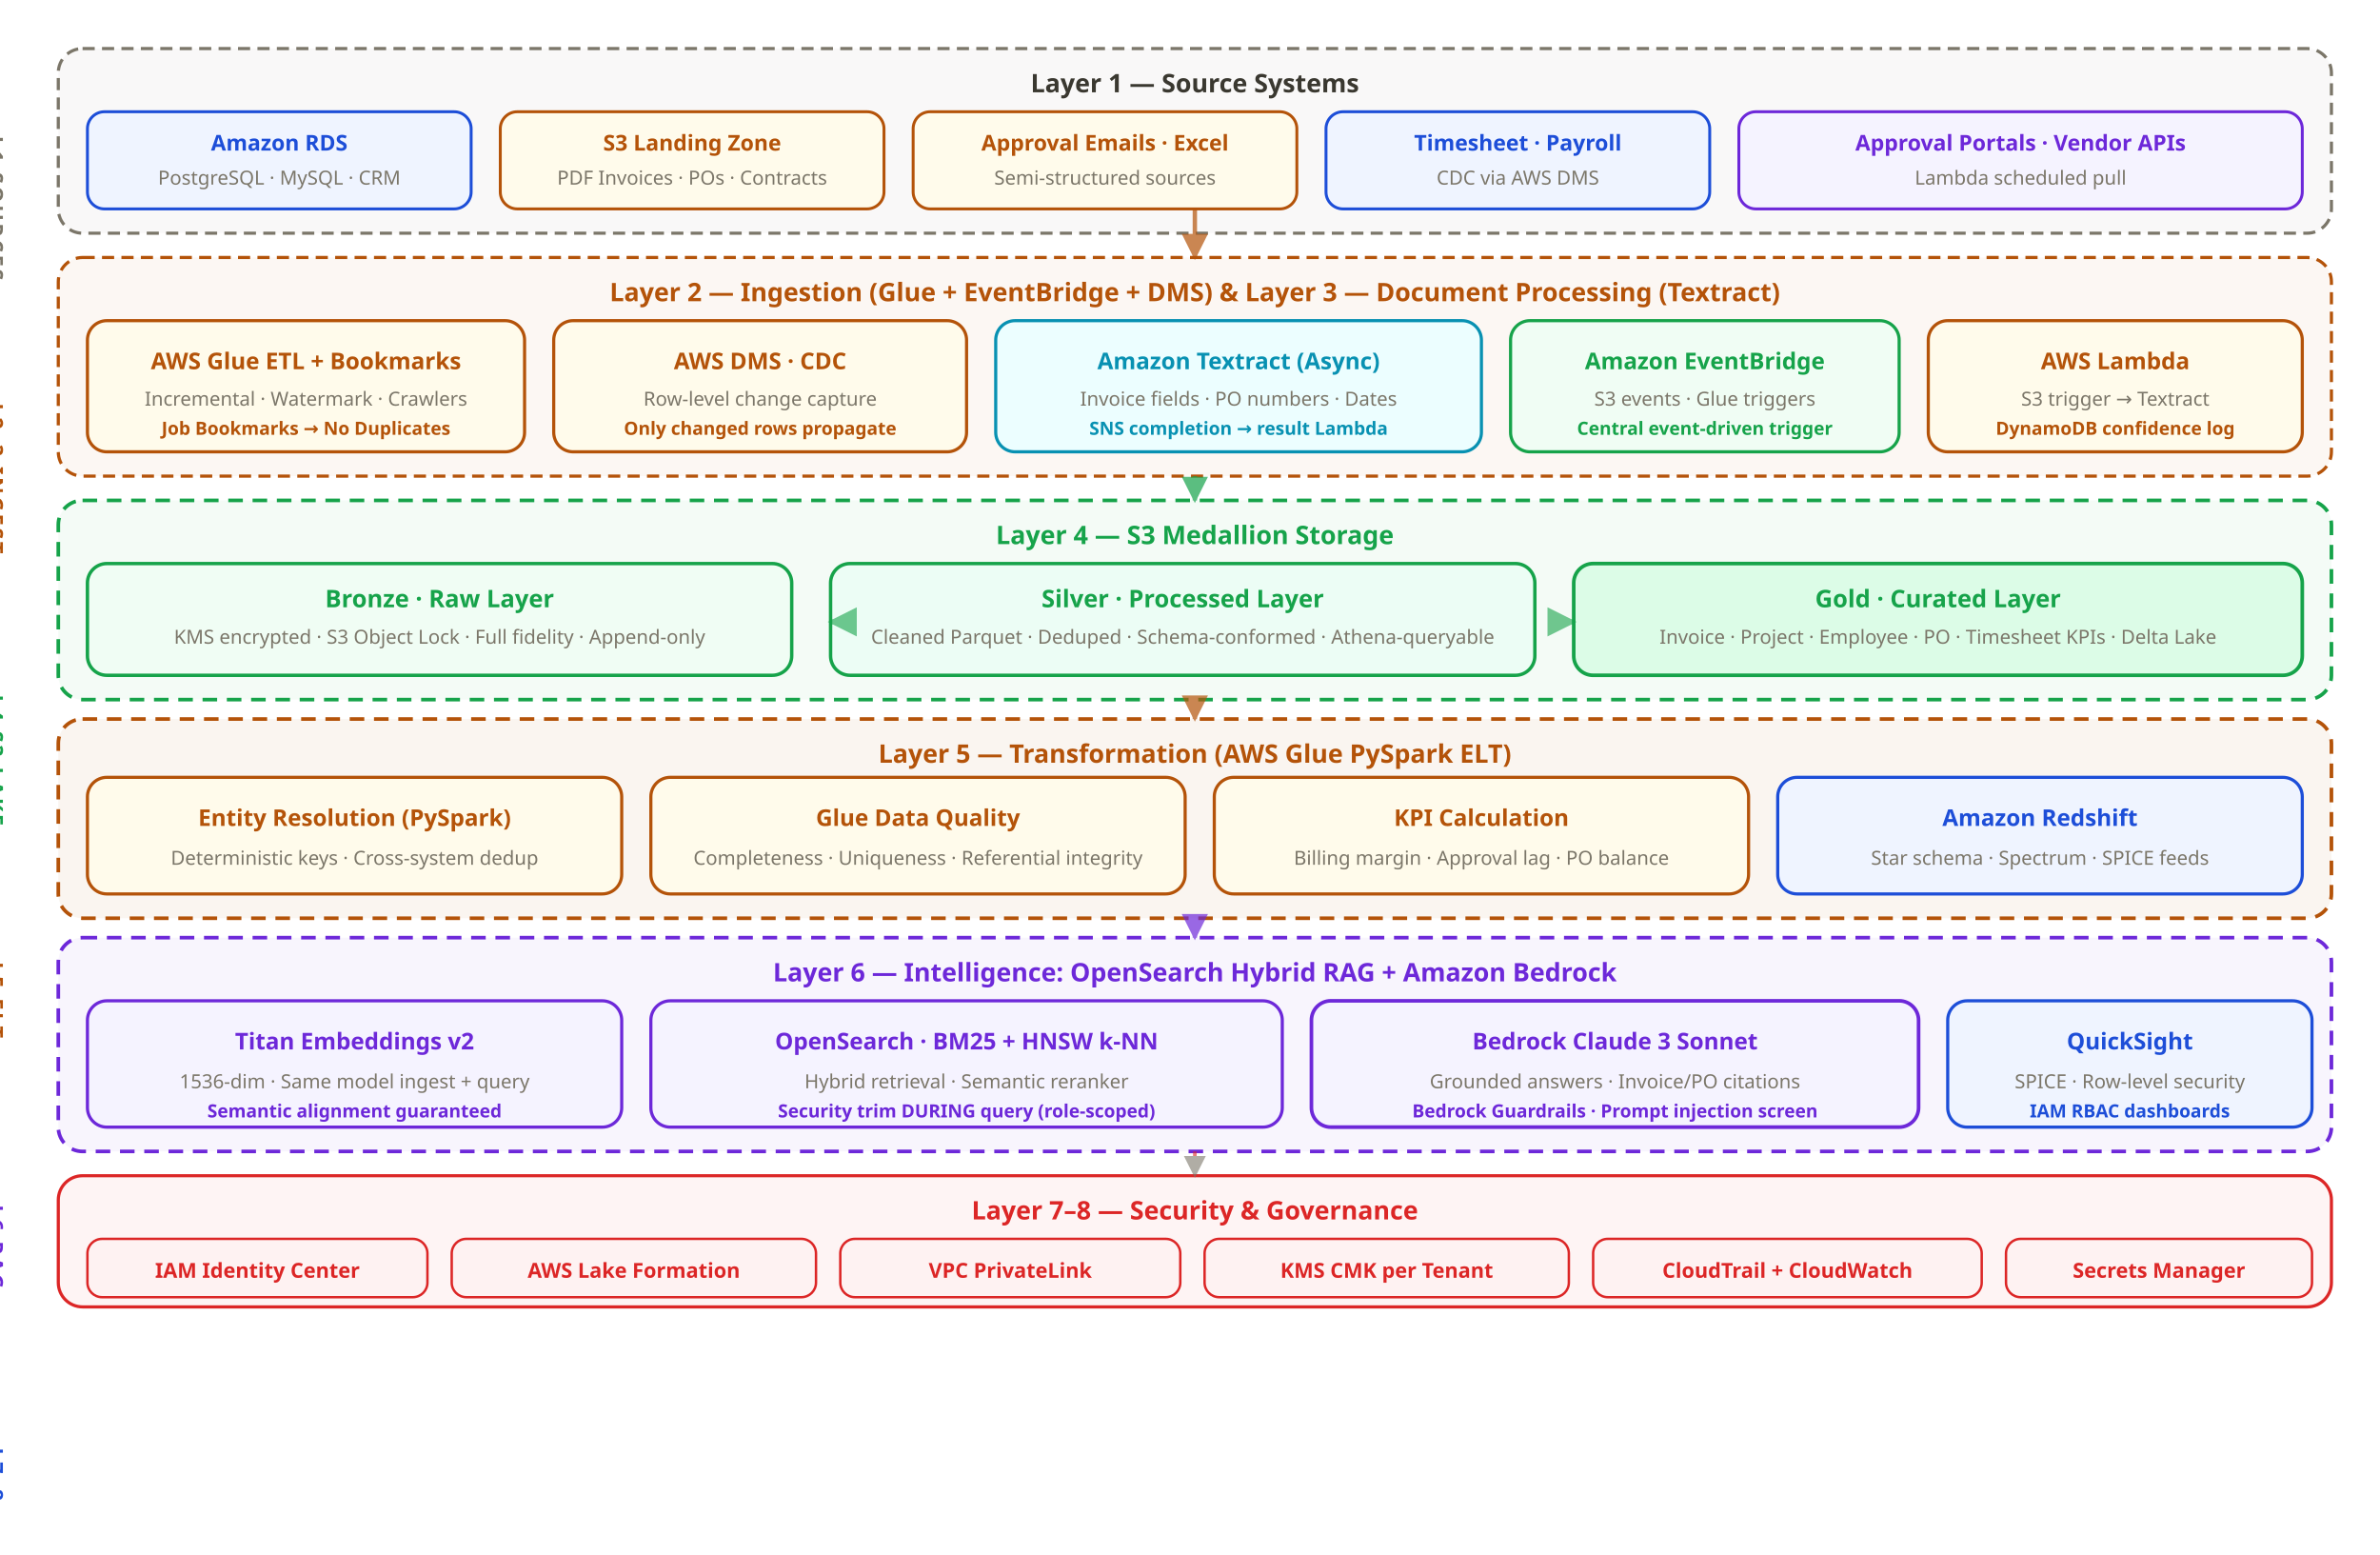
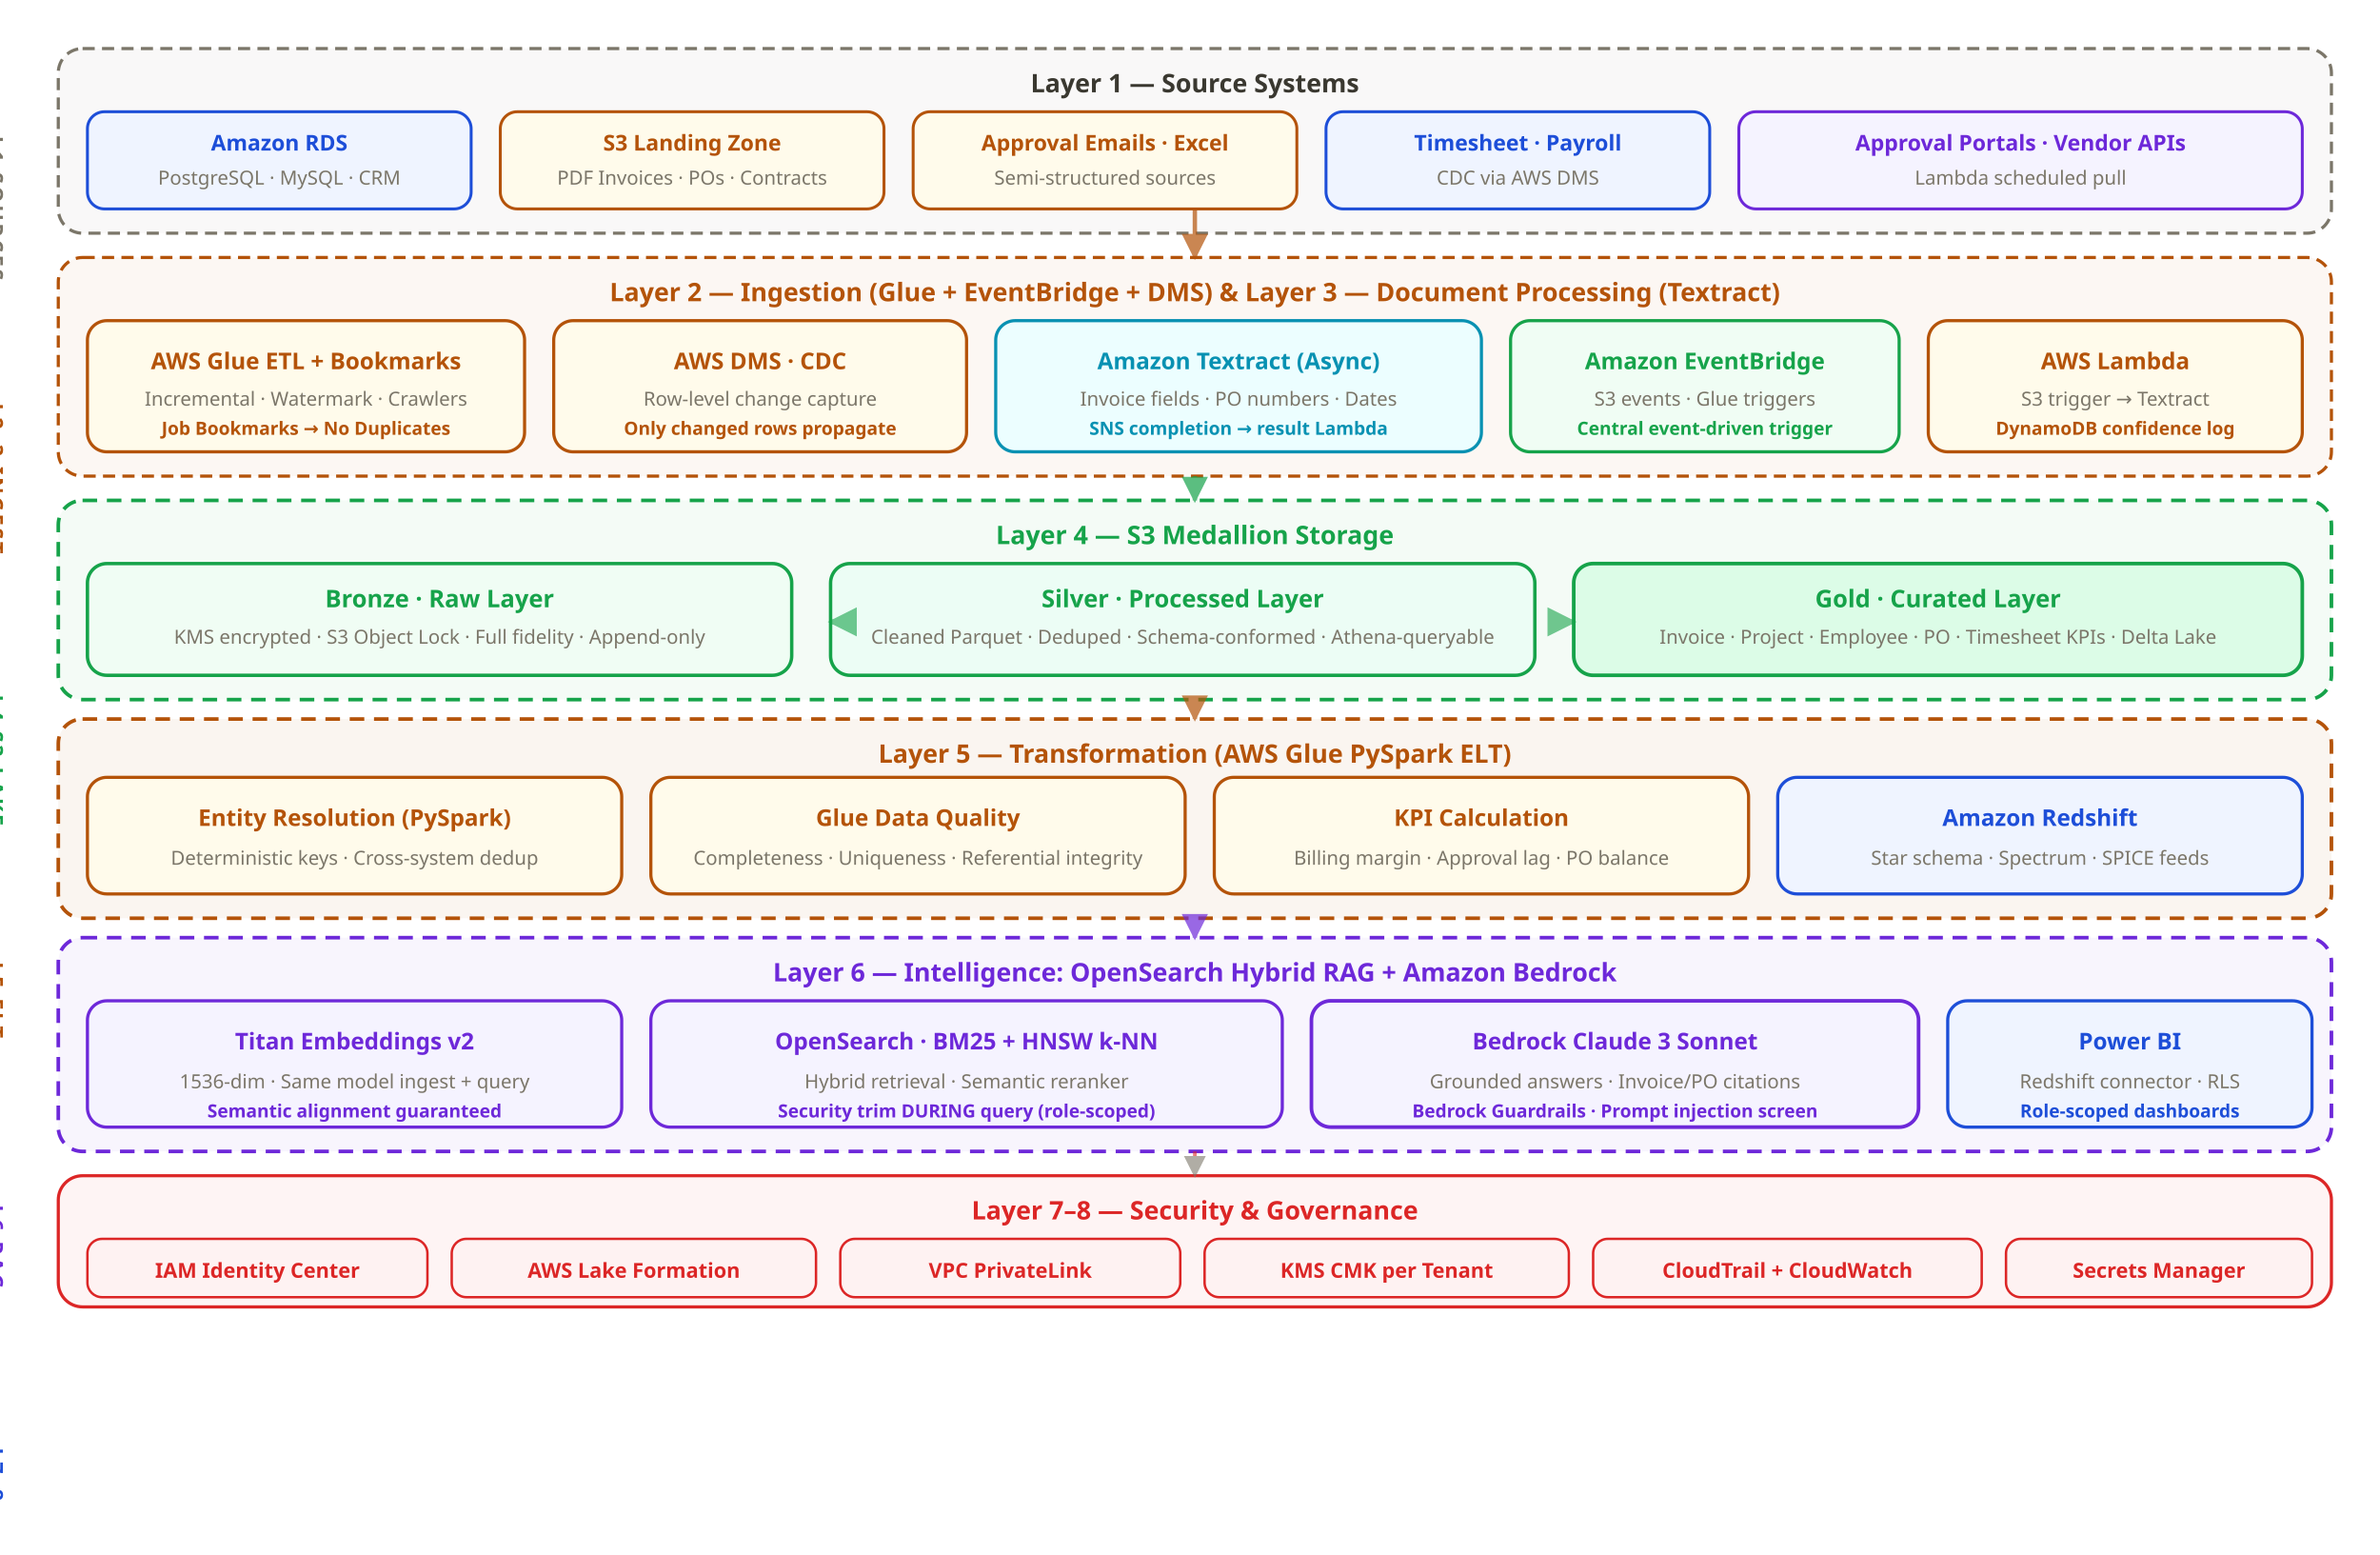
<svg xmlns="http://www.w3.org/2000/svg" class="bp-svg" viewBox="0 0 980 640" font-family="DM Sans,sans-serif" font-size="11">
  <defs>
    <marker id="dbArr" viewBox="0 0 10 10" refX="9" refY="5" markerWidth="6" markerHeight="6" orient="auto">
      <path d="M0,0 L10,5 L0,10 z" fill="#7b7669" />
    </marker>
    <marker id="dbArrB" viewBox="0 0 10 10" refX="9" refY="5" markerWidth="6" markerHeight="6" orient="auto">
      <path d="M0,0 L10,5 L0,10 z" fill="#1d4ed8" />
    </marker>
    <marker id="dbArrG" viewBox="0 0 10 10" refX="9" refY="5" markerWidth="6" markerHeight="6" orient="auto">
      <path d="M0,0 L10,5 L0,10 z" fill="#16a34a" />
    </marker>
    <marker id="dbArrA" viewBox="0 0 10 10" refX="9" refY="5" markerWidth="6" markerHeight="6" orient="auto">
      <path d="M0,0 L10,5 L0,10 z" fill="#b45309" />
    </marker>
    <marker id="dbArrV" viewBox="0 0 10 10" refX="9" refY="5" markerWidth="6" markerHeight="6" orient="auto">
      <path d="M0,0 L10,5 L0,10 z" fill="#6d28d9" />
    </marker>
  </defs>
  <text x="10" y="56" font-size="8.5" font-weight="700" fill="#7b7669" writing-mode="vertical-lr" transform="rotate(180,10,56)" style="letter-spacing:.12em">L1 SOURCES</text>
  <text x="10" y="166" font-size="8.5" font-weight="700" fill="#b45309" writing-mode="vertical-lr" transform="rotate(180,10,166)" style="letter-spacing:.12em">L2–3 INGEST</text>
  <text x="10" y="286" font-size="8.5" font-weight="700" fill="#16a34a" writing-mode="vertical-lr" transform="rotate(180,10,286)" style="letter-spacing:.12em">L4 S3 LAKE</text>
  <text x="10" y="396" font-size="8.5" font-weight="700" fill="#b45309" writing-mode="vertical-lr" transform="rotate(180,10,396)" style="letter-spacing:.12em">L5 ELT</text>
  <text x="10" y="496" font-size="8.5" font-weight="700" fill="#6d28d9" writing-mode="vertical-lr" transform="rotate(180,10,496)" style="letter-spacing:.12em">L6 RAG</text>
  <text x="10" y="596" font-size="8.5" font-weight="700" fill="#1d4ed8" writing-mode="vertical-lr" transform="rotate(180,10,596)" style="letter-spacing:.12em">L7–8</text>
  <rect x="24" y="20" width="936" height="76" rx="10" fill="rgba(123,118,105,.05)" stroke="#7b7669" stroke-width="1.3" stroke-dasharray="5 3" />
  <text x="492" y="38" text-anchor="middle" font-size="10.5" font-weight="700" fill="#3a3830">Layer 1 — Source Systems</text>
  <g class="an" data-tip="Amazon RDS (PostgreSQL/MySQL) — Staffing, HR, timesheet, payroll, CRM. AWS DMS CDC streams only changed rows downstream — no full reloads. Watermark columns track incremental position.">
    <rect x="36" y="46" width="158" height="40" rx="7" fill="#eff4ff" stroke="#1d4ed8" stroke-width="1.2" />
    <text x="115" y="62" text-anchor="middle" font-size="9" font-weight="700" fill="#1d4ed8">Amazon RDS</text>
    <text x="115" y="76" text-anchor="middle" font-size="8" fill="#7b7669">PostgreSQL · MySQL · CRM</text>
  </g>
  <g class="an" data-tip="S3 Landing Zone — PDF invoices, POs, and contracts dropped to S3. S3 event notifications trigger Lambda for document processing immediately on upload.">
    <rect x="206" y="46" width="158" height="40" rx="7" fill="#fffbeb" stroke="#b45309" stroke-width="1.2" />
    <text x="285" y="62" text-anchor="middle" font-size="9" font-weight="700" fill="#b45309">S3 Landing Zone</text>
    <text x="285" y="76" text-anchor="middle" font-size="8" fill="#7b7669">PDF Invoices · POs · Contracts</text>
  </g>
  <g class="an" data-tip="Semi-Structured Sources — Approval emails and Excel trackers. Lambda parses, normalises, and writes to S3 raw zone for Glue processing.">
    <rect x="376" y="46" width="158" height="40" rx="7" fill="#fffbeb" stroke="#b45309" stroke-width="1.2" />
    <text x="455" y="62" text-anchor="middle" font-size="9" font-weight="700" fill="#b45309">Approval Emails · Excel</text>
    <text x="455" y="76" text-anchor="middle" font-size="8" fill="#7b7669">Semi-structured sources</text>
  </g>
  <g class="an" data-tip="Timesheet &amp; Payroll — Dedicated HR/payroll systems. CDC via AWS DMS captures row-level changes. Finance and billing data reconciled downstream in Glue PySpark.">
    <rect x="546" y="46" width="158" height="40" rx="7" fill="#eff4ff" stroke="#1d4ed8" stroke-width="1.2" />
    <text x="625" y="62" text-anchor="middle" font-size="9" font-weight="700" fill="#1d4ed8">Timesheet · Payroll</text>
    <text x="625" y="76" text-anchor="middle" font-size="8" fill="#7b7669">CDC via AWS DMS</text>
  </g>
  <g class="an" data-tip="Approval Portals — Approval workflows and vendor portals. API pulls via Lambda on schedule. Documents stored to S3 landing zone with source metadata tags.">
    <rect x="716" y="46" width="232" height="40" rx="7" fill="#f5f3ff" stroke="#6d28d9" stroke-width="1.2" />
    <text x="832" y="62" text-anchor="middle" font-size="9" font-weight="700" fill="#6d28d9">Approval Portals · Vendor APIs</text>
    <text x="832" y="76" text-anchor="middle" font-size="8" fill="#7b7669">Lambda scheduled pull</text>
  </g>
  <rect x="24" y="106" width="936" height="90" rx="10" fill="rgba(180,83,9,.05)" stroke="#b45309" stroke-width="1.3" stroke-dasharray="5 3" />
  <text x="492" y="124" text-anchor="middle" font-size="10.5" font-weight="700" fill="#b45309">Layer 2 — Ingestion (Glue + EventBridge + DMS) &amp; Layer 3 — Document Processing (Textract)</text>
  <g class="an" data-tip="AWS Glue ETL — Parameterised Glue jobs with Glue Job Bookmarks (prevent duplicate ingestion). Watermark columns for incremental load from RDS. Crawlers auto-update Data Catalog schema on each run.">
    <rect x="36" y="132" width="180" height="54" rx="8" fill="#fffbeb" stroke="#b45309" stroke-width="1.3" />
    <text x="126" y="152" text-anchor="middle" font-size="9.5" font-weight="700" fill="#b45309">AWS Glue ETL + Bookmarks</text>
    <text x="126" y="167" text-anchor="middle" font-size="8" fill="#7b7669">Incremental · Watermark · Crawlers</text>
    <text x="126" y="179" text-anchor="middle" font-size="7.5" fill="#b45309" font-weight="600">Job Bookmarks → No Duplicates</text>
  </g>
  <g class="an" data-tip="AWS DMS Change Data Capture — Replicates only changed rows from RDS sources. Propagates inserts, updates, and deletes to S3 in near-real-time. CDC pattern avoids full-table scans.">
    <rect x="228" y="132" width="170" height="54" rx="8" fill="#fffbeb" stroke="#b45309" stroke-width="1.3" />
    <text x="313" y="152" text-anchor="middle" font-size="9.5" font-weight="700" fill="#b45309">AWS DMS · CDC</text>
    <text x="313" y="167" text-anchor="middle" font-size="8" fill="#7b7669">Row-level change capture</text>
    <text x="313" y="179" text-anchor="middle" font-size="7.5" fill="#b45309" font-weight="600">Only changed rows propagate</text>
  </g>
  <g class="an" data-tip="Amazon Textract (Async) — StartDocumentAnalysis via SNS completion notification. Extracts invoice fields, PO numbers, contract dates, key-value pairs with confidence scores from PDFs and scanned images. Results logged to DynamoDB.">
    <rect x="410" y="132" width="200" height="54" rx="8" fill="#ecfeff" stroke="#0891b2" stroke-width="1.3" />
    <text x="510" y="152" text-anchor="middle" font-size="9.5" font-weight="700" fill="#0891b2">Amazon Textract (Async)</text>
    <text x="510" y="167" text-anchor="middle" font-size="8" fill="#7b7669">Invoice fields · PO numbers · Dates</text>
    <text x="510" y="179" text-anchor="middle" font-size="7.5" fill="#0891b2" font-weight="600">SNS completion → result Lambda</text>
  </g>
  <g class="an" data-tip="Amazon EventBridge — S3 event notifications trigger Lambda for document sources. EventBridge rules start Glue jobs for scheduled ingestion. Central event bus coordinating all ingestion pipelines.">
    <rect x="622" y="132" width="160" height="54" rx="8" fill="#f0fdf4" stroke="#16a34a" stroke-width="1.3" />
    <text x="702" y="152" text-anchor="middle" font-size="9.5" font-weight="700" fill="#16a34a">Amazon EventBridge</text>
    <text x="702" y="167" text-anchor="middle" font-size="8" fill="#7b7669">S3 events · Glue triggers</text>
    <text x="702" y="179" text-anchor="middle" font-size="7.5" fill="#16a34a" font-weight="600">Central event-driven trigger</text>
  </g>
  <g class="an" data-tip="AWS Lambda — Invoked by S3 events for document sources. Calls Textract async API. Result Lambda processes SNS completion and writes JSON to S3 processed zone. DynamoDB records confidence scores and extraction metadata.">
    <rect x="794" y="132" width="154" height="54" rx="8" fill="#fffbeb" stroke="#b45309" stroke-width="1.3" />
    <text x="871" y="152" text-anchor="middle" font-size="9.5" font-weight="700" fill="#b45309">AWS Lambda</text>
    <text x="871" y="167" text-anchor="middle" font-size="8" fill="#7b7669">S3 trigger → Textract</text>
    <text x="871" y="179" text-anchor="middle" font-size="7.5" fill="#b45309" font-weight="600">DynamoDB confidence log</text>
  </g>
  <rect x="24" y="206" width="936" height="82" rx="10" fill="rgba(22,163,74,.05)" stroke="#16a34a" stroke-width="1.5" stroke-dasharray="6 4" />
  <text x="492" y="224" text-anchor="middle" font-size="10.5" font-weight="700" fill="#16a34a">Layer 4 — S3 Medallion Storage</text>
  <g class="an" data-tip="Bronze Layer (Raw) — Full fidelity, source-format snapshots. KMS CMK encrypted. S3 Object Lock (immutable). Audit trail — reprocessing always starts here. Partitioned by ingest_date.">
    <rect x="36" y="232" width="290" height="46" rx="8" fill="#f0fdf4" stroke="#16a34a" stroke-width="1.4" />
    <text x="181" y="250" text-anchor="middle" font-size="10" font-weight="700" fill="#16a34a">Bronze · Raw Layer</text>
    <text x="181" y="265" text-anchor="middle" font-size="8" fill="#7b7669">KMS encrypted · S3 Object Lock · Full fidelity · Append-only</text>
  </g>
  <g class="an" data-tip="Silver Layer (Processed) — Cleaned Parquet. Deduplicated, conformed schemas, validated records. Athena-queryable. Glue Data Catalog schema updated on each write.">
    <rect x="342" y="232" width="290" height="46" rx="8" fill="#ecfdf5" stroke="#16a34a" stroke-width="1.4" />
    <text x="487" y="250" text-anchor="middle" font-size="10" font-weight="700" fill="#16a34a">Silver · Processed Layer</text>
    <text x="487" y="265" text-anchor="middle" font-size="8" fill="#7b7669">Cleaned Parquet · Deduped · Schema-conformed · Athena-queryable</text>
  </g>
-   <g class="an" data-tip="Gold Layer (Curated) — Business entities: Invoice, Project, Employee, PO, Timesheet. Calculated KPIs: billing margin, approval lag, PO balance. Delta Lake format. Served to RAG + QuickSight.">
+   <g class="an" data-tip="Gold Layer (Curated) — Business entities: Invoice, Project, Employee, PO, Timesheet. Calculated KPIs: billing margin, approval lag, PO balance. Delta Lake format. Served to RAG + Power BI.">
    <rect x="648" y="232" width="300" height="46" rx="8" fill="#dcfce7" stroke="#16a34a" stroke-width="1.5" />
    <text x="798" y="250" text-anchor="middle" font-size="10" font-weight="700" fill="#16a34a">Gold · Curated Layer</text>
    <text x="798" y="265" text-anchor="middle" font-size="8" fill="#7b7669">Invoice · Project · Employee · PO · Timesheet KPIs · Delta Lake</text>
  </g>
  <rect x="24" y="296" width="936" height="82" rx="10" fill="rgba(180,83,9,.06)" stroke="#b45309" stroke-width="1.5" stroke-dasharray="6 4" />
  <text x="492" y="314" text-anchor="middle" font-size="10.5" font-weight="700" fill="#b45309">Layer 5 — Transformation (AWS Glue PySpark ELT)</text>
  <g class="an" data-tip="Entity Resolution — PySpark deterministic key matching identifies the same client or employee across HR, CRM, and payroll systems. Deduplication produces single authoritative record per entity.">
    <rect x="36" y="320" width="220" height="48" rx="8" fill="#fffbeb" stroke="#b45309" stroke-width="1.3" />
    <text x="146" y="340" text-anchor="middle" font-size="9.5" font-weight="700" fill="#b45309">Entity Resolution (PySpark)</text>
    <text x="146" y="356" text-anchor="middle" font-size="8" fill="#7b7669">Deterministic keys · Cross-system dedup</text>
  </g>
  <g class="an" data-tip="Glue Data Quality — Completeness checks (no null invoice IDs), uniqueness constraints, referential integrity (employee exists in HR before timesheet). Quality log written to DynamoDB; CloudWatch alarm on failure.">
    <rect x="268" y="320" width="220" height="48" rx="8" fill="#fffbeb" stroke="#b45309" stroke-width="1.3" />
    <text x="378" y="340" text-anchor="middle" font-size="9.5" font-weight="700" fill="#b45309">Glue Data Quality</text>
    <text x="378" y="356" text-anchor="middle" font-size="8" fill="#7b7669">Completeness · Uniqueness · Referential integrity</text>
  </g>
  <g class="an" data-tip="KPI Calculation — Billing margin = (invoiced − cost) / invoiced. Approval lag = approval_timestamp − submission_timestamp. PO balance = committed − consumed. All calculated in PySpark and written to Gold layer.">
    <rect x="500" y="320" width="220" height="48" rx="8" fill="#fffbeb" stroke="#b45309" stroke-width="1.3" />
    <text x="610" y="340" text-anchor="middle" font-size="9.5" font-weight="700" fill="#b45309">KPI Calculation</text>
    <text x="610" y="356" text-anchor="middle" font-size="8" fill="#7b7669">Billing margin · Approval lag · PO balance</text>
  </g>
-   <g class="an" data-tip="Amazon Redshift — Curated layer feeds star schema in Redshift for SQL reporting. Redshift Spectrum queries S3 Gold directly for ad-hoc analysis without loading. SPICE feeds QuickSight dashboards.">
+   <g class="an" data-tip="Amazon Redshift — Curated layer feeds star schema in Redshift for SQL reporting. Redshift Spectrum queries S3 Gold directly for ad-hoc analysis without loading. Also feeds the Power BI dashboards.">
    <rect x="732" y="320" width="216" height="48" rx="8" fill="#eff4ff" stroke="#1d4ed8" stroke-width="1.3" />
    <text x="840" y="340" text-anchor="middle" font-size="9.5" font-weight="700" fill="#1d4ed8">Amazon Redshift</text>
    <text x="840" y="356" text-anchor="middle" font-size="8" fill="#7b7669">Star schema · Spectrum · SPICE feeds</text>
  </g>
  <rect x="24" y="386" width="936" height="88" rx="10" fill="rgba(109,40,217,.05)" stroke="#6d28d9" stroke-width="1.5" stroke-dasharray="6 4" />
  <text x="492" y="404" text-anchor="middle" font-size="10.5" font-weight="700" fill="#6d28d9">Layer 6 — Intelligence: OpenSearch Hybrid RAG + Amazon Bedrock</text>
  <g class="an" data-tip="Titan Embeddings v2 — 1536-dim vectors. Batch vectorises curated content. CRITICAL: same model used for ingestion AND query-time embedding. Mismatched models produce meaningless similarity scores.">
    <rect x="36" y="412" width="220" height="52" rx="8" fill="#f5f3ff" stroke="#6d28d9" stroke-width="1.3" />
    <text x="146" y="432" text-anchor="middle" font-size="9.5" font-weight="700" fill="#6d28d9">Titan Embeddings v2</text>
    <text x="146" y="448" text-anchor="middle" font-size="8" fill="#7b7669">1536-dim · Same model ingest + query</text>
    <text x="146" y="460" text-anchor="middle" font-size="7.5" fill="#6d28d9" font-weight="600">Semantic alignment guaranteed</text>
  </g>
  <g class="an" data-tip="OpenSearch Hybrid BM25 + k-NN — BM25 for exact terms (invoice numbers, employee IDs). HNSW k-NN for semantic meaning. Semantic reranker reorders top-20 candidates. Security trim by IAM role DURING query — never post-retrieval.">
    <rect x="268" y="412" width="260" height="52" rx="8" fill="#f5f3ff" stroke="#6d28d9" stroke-width="1.3" />
    <text x="398" y="432" text-anchor="middle" font-size="9.5" font-weight="700" fill="#6d28d9">OpenSearch · BM25 + HNSW k-NN</text>
    <text x="398" y="448" text-anchor="middle" font-size="8" fill="#7b7669">Hybrid retrieval · Semantic reranker</text>
    <text x="398" y="460" text-anchor="middle" font-size="7.5" fill="#6d28d9" font-weight="600">Security trim DURING query (role-scoped)</text>
  </g>
  <g class="an" data-tip="Amazon Bedrock Claude 3 Sonnet — Generates grounded natural-language answers with citations to source invoice ID, PO number, timesheet reference. Bedrock Guardrails screen for prompt injection and PII before and after generation.">
    <rect x="540" y="412" width="250" height="52" rx="8" fill="#f5f3ff" stroke="#6d28d9" stroke-width="1.5" />
    <text x="665" y="432" text-anchor="middle" font-size="9.5" font-weight="700" fill="#6d28d9">Bedrock Claude 3 Sonnet</text>
    <text x="665" y="448" text-anchor="middle" font-size="8" fill="#7b7669">Grounded answers · Invoice/PO citations</text>
    <text x="665" y="460" text-anchor="middle" font-size="7.5" fill="#6d28d9" font-weight="600">Bedrock Guardrails · Prompt injection screen</text>
  </g>
-   <g class="an" data-tip="Amazon QuickSight — SPICE in-memory engine. Row-level security mirrors IAM RBAC — finance managers see only their entity data. Billing pipeline, margin analysis, utilisation, and exception dashboards connected to Redshift curated layer.">
+   <g class="an" data-tip="Power BI — finance dashboards connected to the Redshift curated layer. Row-level security limits finance managers to their own entity data. Billing pipeline, margin analysis, utilisation and exception views.">
    <rect x="802" y="412" width="150" height="52" rx="8" fill="#eff4ff" stroke="#1d4ed8" stroke-width="1.3" />
-     <text x="877" y="432" text-anchor="middle" font-size="9.5" font-weight="700" fill="#1d4ed8">QuickSight</text>
-     <text x="877" y="448" text-anchor="middle" font-size="8" fill="#7b7669">SPICE · Row-level security</text>
-     <text x="877" y="460" text-anchor="middle" font-size="7.5" fill="#1d4ed8" font-weight="600">IAM RBAC dashboards</text>
+     <text x="877" y="432" text-anchor="middle" font-size="9.5" font-weight="700" fill="#1d4ed8">Power BI</text>
+     <text x="877" y="448" text-anchor="middle" font-size="8" fill="#7b7669">Redshift connector · RLS</text>
+     <text x="877" y="460" text-anchor="middle" font-size="7.5" fill="#1d4ed8" font-weight="600">Role-scoped dashboards</text>
  </g>
  <rect x="24" y="484" width="936" height="54" rx="10" fill="rgba(220,38,38,.05)" stroke="#dc2626" stroke-width="1.3" />
  <text x="492" y="502" text-anchor="middle" font-size="10.5" font-weight="700" fill="#dc2626">Layer 7–8 — Security &amp; Governance</text>
  <g class="an" data-tip="IAM Identity Center — Centralised SSO. JWT: user_id, role, entity scope. All service-to-service calls use IAM Roles (no stored credentials).">
    <rect x="36" y="510" width="140" height="24" rx="6" fill="#fef2f2" stroke="#dc2626" stroke-width="1" />
    <text x="106" y="526" text-anchor="middle" font-size="8.5" fill="#dc2626" font-weight="700">IAM Identity Center</text>
  </g>
  <g class="an" data-tip="AWS Lake Formation — Column and row-level access control on Glue Data Catalog tables. Finance managers cannot access HR PII columns even if they query the same Gold table.">
    <rect x="186" y="510" width="150" height="24" rx="6" fill="#fef2f2" stroke="#dc2626" stroke-width="1" />
    <text x="261" y="526" text-anchor="middle" font-size="8.5" fill="#dc2626" font-weight="700">AWS Lake Formation</text>
  </g>
  <g class="an" data-tip="VPC PrivateLink — All AWS services (Bedrock, OpenSearch, Glue, Textract, S3) accessed via private endpoints. No traffic traverses public internet.">
    <rect x="346" y="510" width="140" height="24" rx="6" fill="#fef2f2" stroke="#dc2626" stroke-width="1" />
    <text x="416" y="526" text-anchor="middle" font-size="8.5" fill="#dc2626" font-weight="700">VPC PrivateLink</text>
  </g>
  <g class="an" data-tip="KMS CMK per tenant — Each business unit has its own Customer Managed Key. Cross-tenant cryptographic isolation. Key rotation every 365 days.">
    <rect x="496" y="510" width="150" height="24" rx="6" fill="#fef2f2" stroke="#dc2626" stroke-width="1" />
    <text x="571" y="526" text-anchor="middle" font-size="8.5" fill="#dc2626" font-weight="700">KMS CMK per Tenant</text>
  </g>
  <g class="an" data-tip="CloudTrail + CloudWatch — Full API audit trail. Every Bedrock, Glue, OpenSearch, and S3 invocation logged. CloudWatch alarms on Glue Data Quality failures and RAG relevance score drops.">
    <rect x="656" y="510" width="160" height="24" rx="6" fill="#fef2f2" stroke="#dc2626" stroke-width="1" />
    <text x="736" y="526" text-anchor="middle" font-size="8.5" fill="#dc2626" font-weight="700">CloudTrail + CloudWatch</text>
  </g>
  <g class="an" data-tip="Secrets Manager — All credentials (RDS passwords, API keys, Bedrock endpoints) stored with 30-day auto-rotation. K8s External Secrets Operator syncs into Kubernetes Secret objects.">
    <rect x="826" y="510" width="126" height="24" rx="6" fill="#fef2f2" stroke="#dc2626" stroke-width="1" />
    <text x="889" y="526" text-anchor="middle" font-size="8.5" fill="#dc2626" font-weight="700">Secrets Manager</text>
  </g>
  <line x1="492" y1="86" x2="492" y2="106" stroke="#b45309" stroke-width="1.8" opacity=".7" marker-end="url(#dbArrA)" class="fl" />
  <line x1="492" y1="196" x2="492" y2="206" stroke="#16a34a" stroke-width="1.8" opacity=".7" marker-end="url(#dbArrG)" class="fl" />
  <line x1="350" y1="256" x2="342" y2="256" stroke="#16a34a" stroke-width="2" opacity=".6" marker-end="url(#dbArrG)" class="fl" />
  <line x1="646" y1="256" x2="648" y2="256" stroke="#16a34a" stroke-width="2" opacity=".6" marker-end="url(#dbArrG)" class="fl" />
  <line x1="492" y1="288" x2="492" y2="296" stroke="#b45309" stroke-width="1.8" opacity=".7" marker-end="url(#dbArrA)" class="fl" />
  <line x1="492" y1="378" x2="492" y2="386" stroke="#6d28d9" stroke-width="1.8" opacity=".7" marker-end="url(#dbArrV)" class="fl" />
  <line x1="492" y1="474" x2="492" y2="484" stroke="#dc2626" stroke-width="1.5" opacity=".6" marker-end="url(#dbArr)" class="fl" />
</svg>
